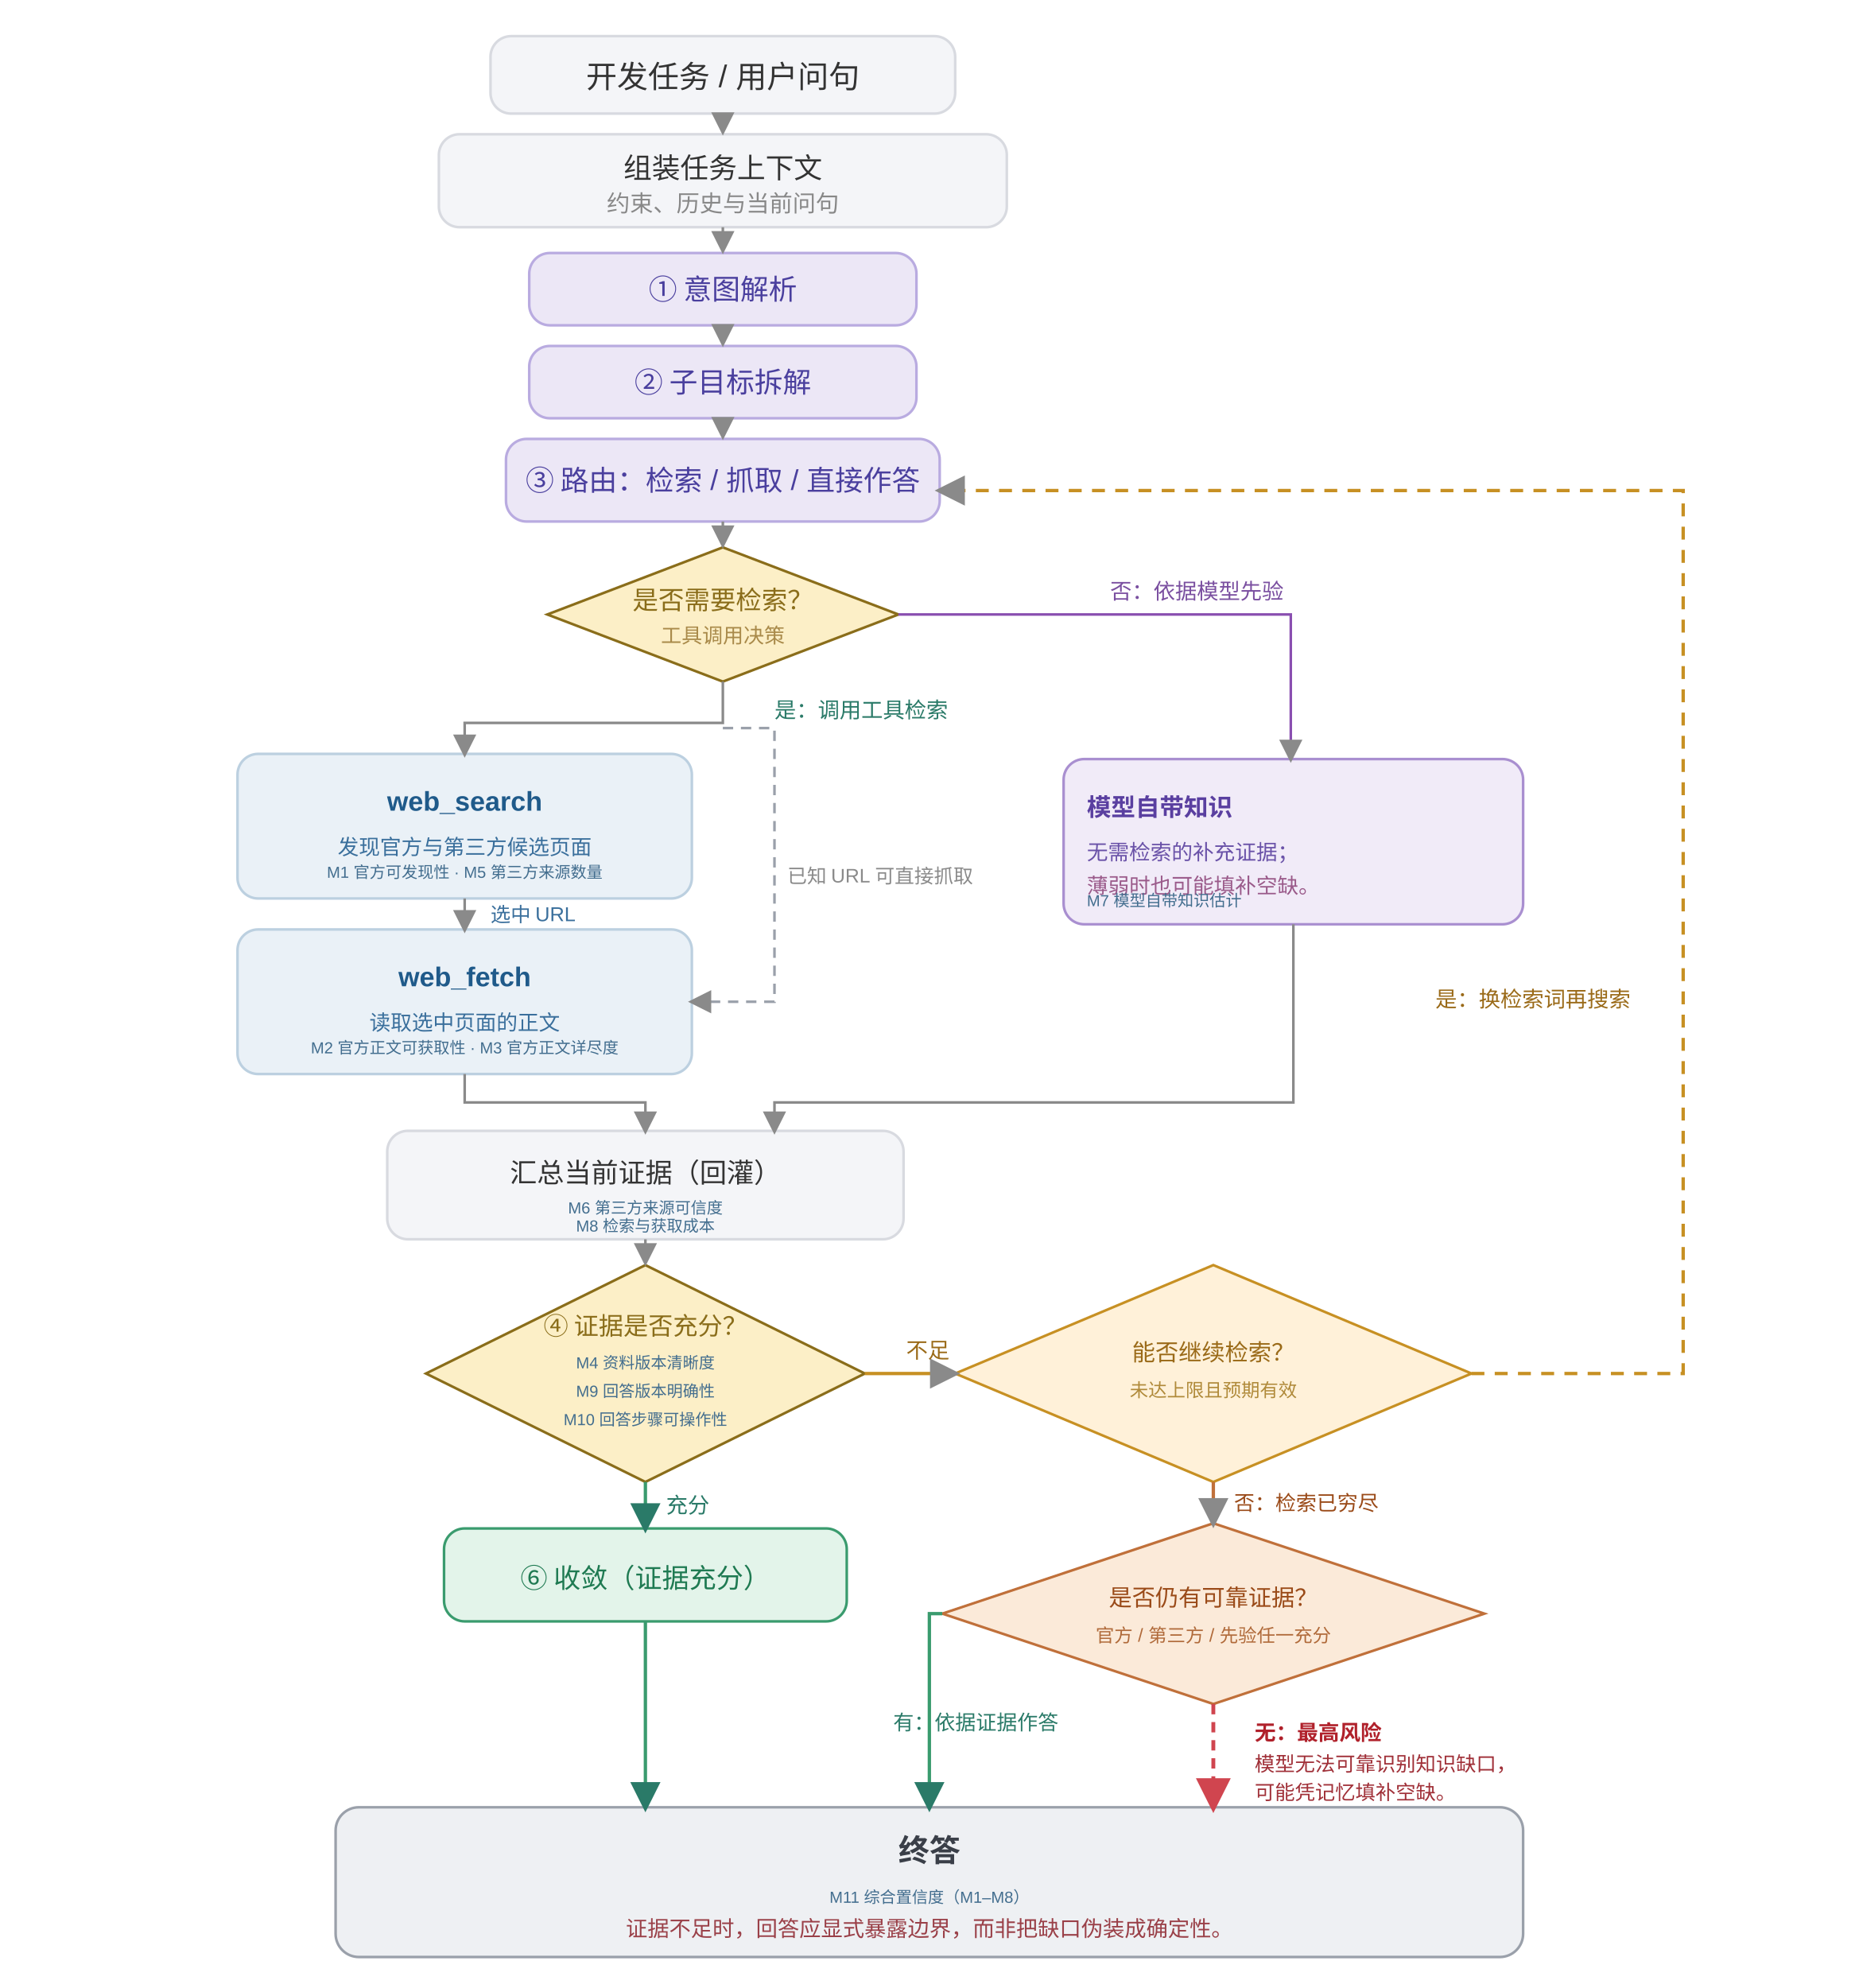
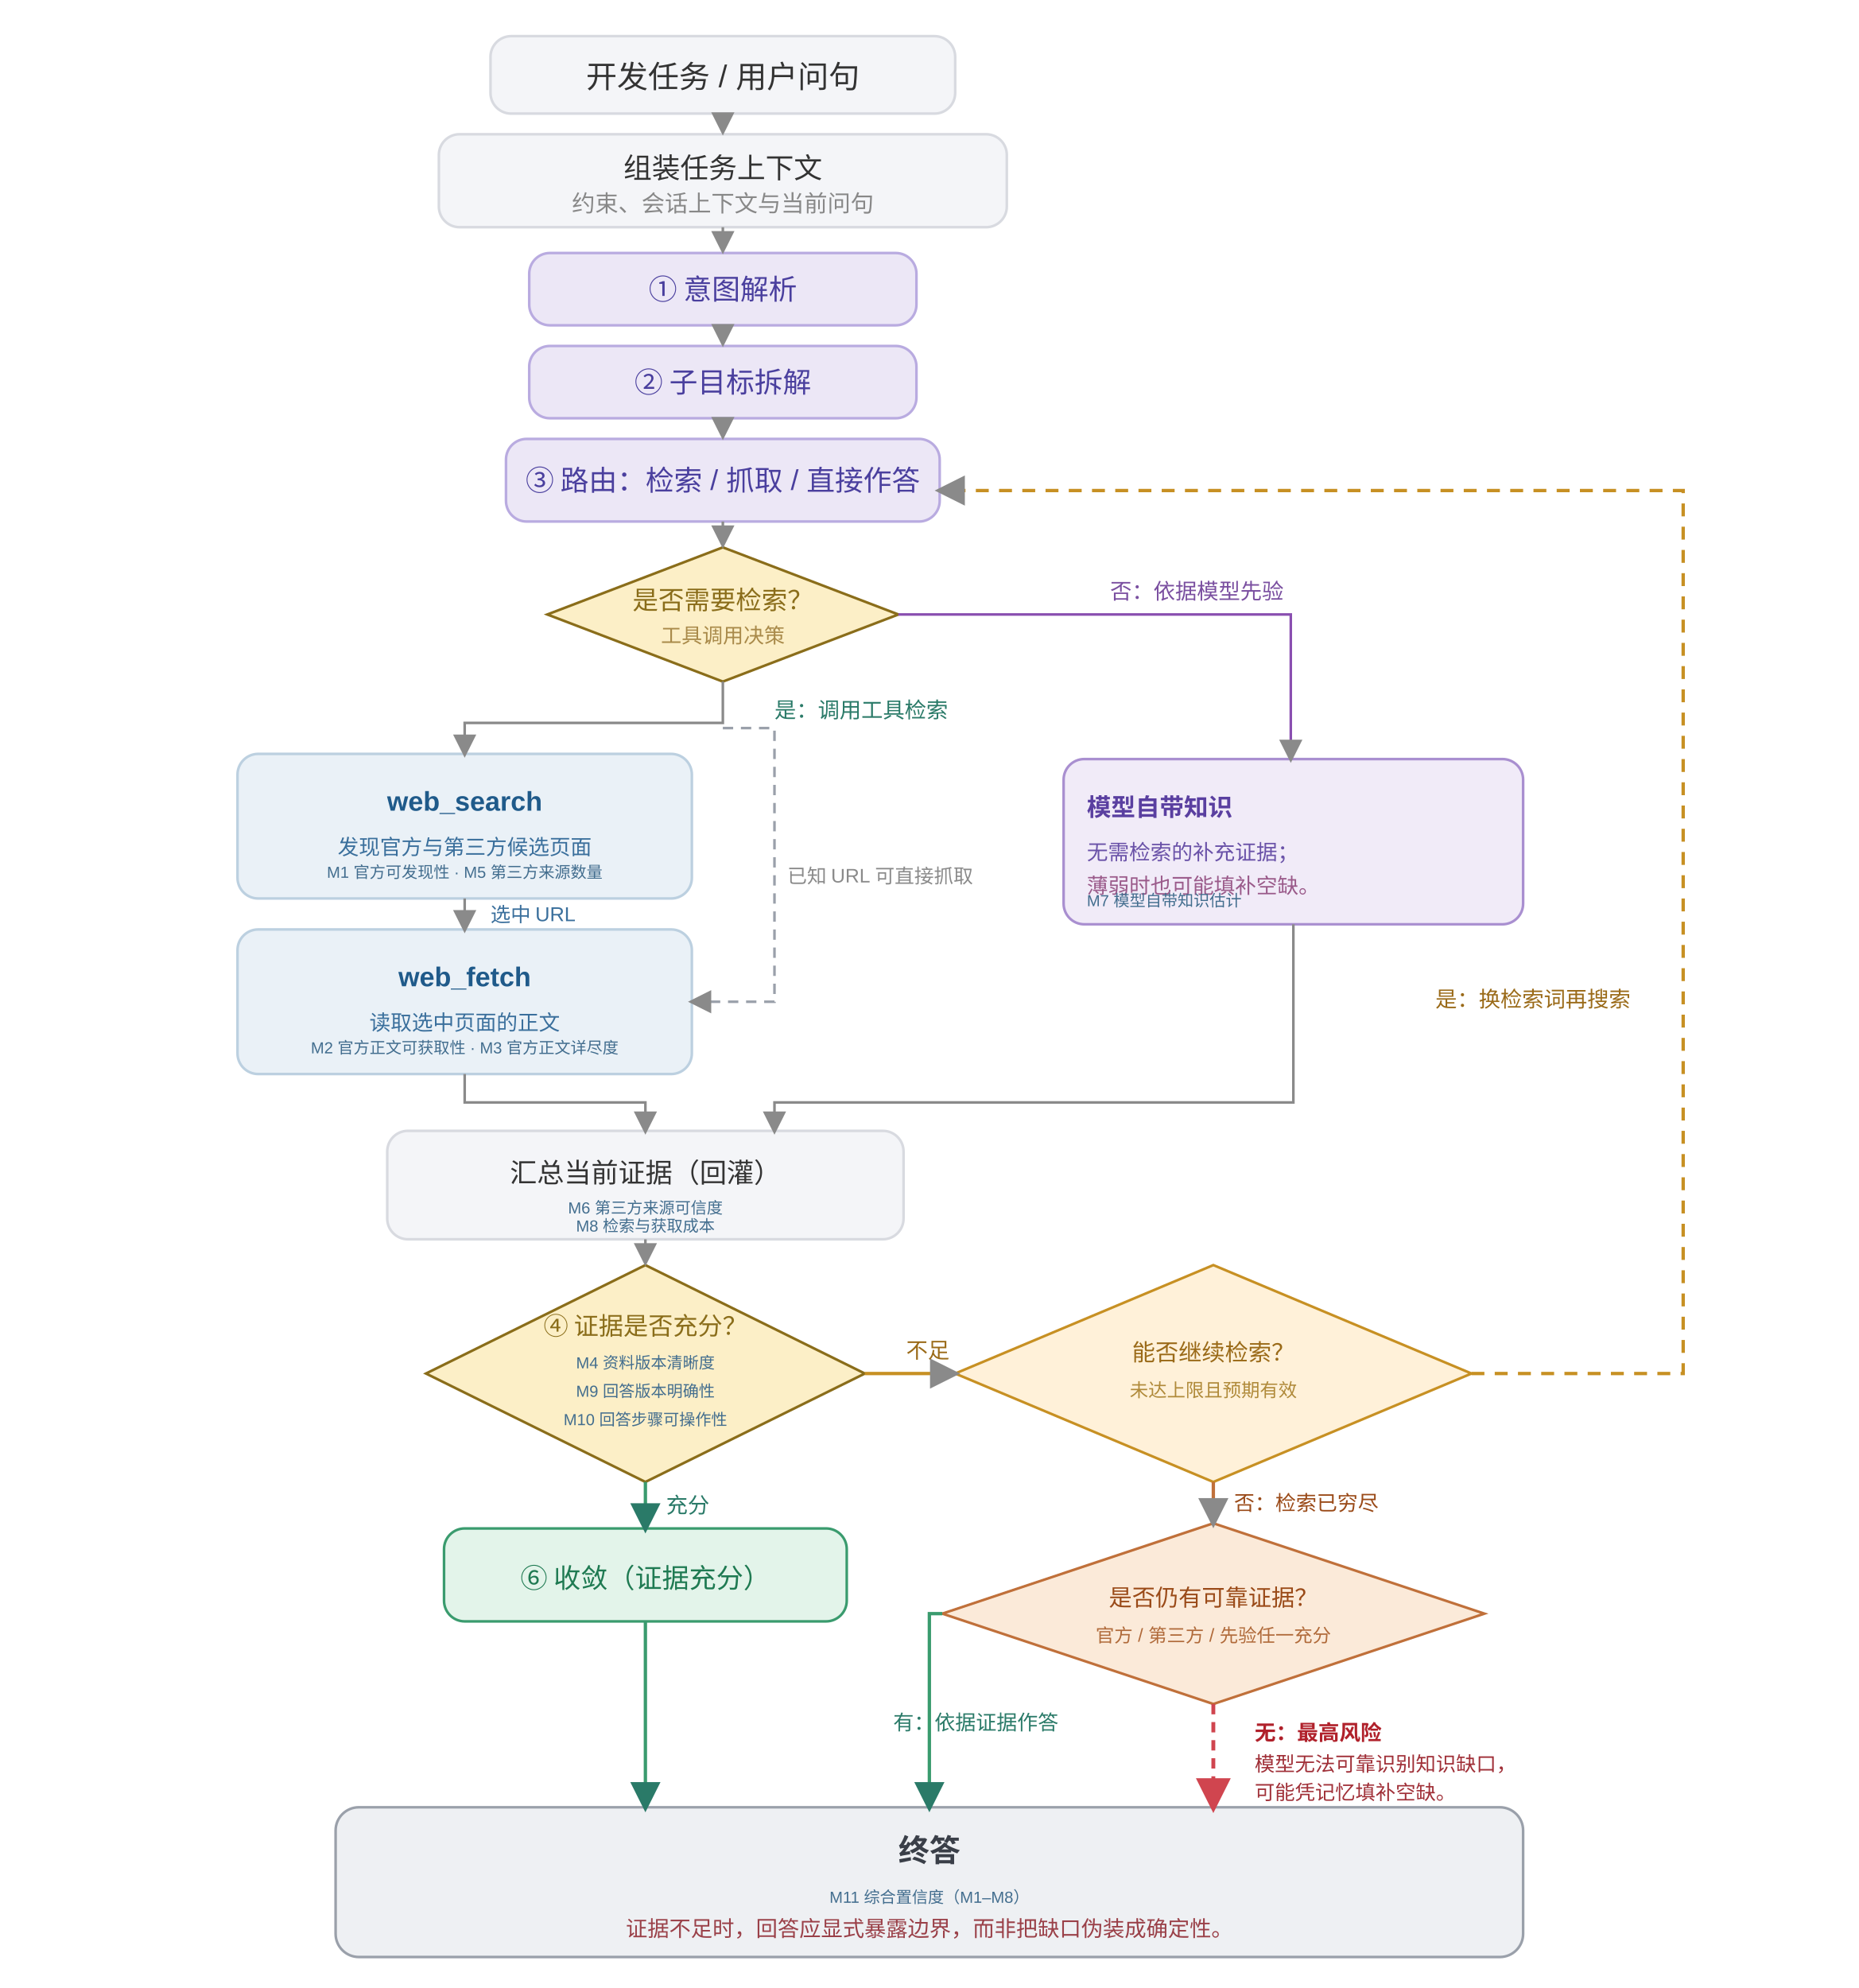
<svg xmlns="http://www.w3.org/2000/svg" viewBox="0 0 720 770" role="img" aria-label="Agent 面向技术知识生态形成答案的证据循环">
  <defs>
    <marker id="arrow" markerWidth="9" markerHeight="9" refX="7.5" refY="4.5" orient="auto">
      <path d="M0,0 L9,4.5 L0,9 z" fill="#8a8a8a" />
    </marker>
    <marker id="green-arrow" markerWidth="9" markerHeight="9" refX="7.5" refY="4.5" orient="auto">
      <path d="M0,0 L9,4.5 L0,9 z" fill="#2a7a68" />
    </marker>
    <marker id="red-arrow" markerWidth="9" markerHeight="9" refX="7.5" refY="4.5" orient="auto">
      <path d="M0,0 L9,4.5 L0,9 z" fill="#D0454F" />
    </marker>
  </defs>
  <g font-family="Arial, 'Noto Sans CJK SC', sans-serif">
    <rect x="190" y="14" width="180" height="30" rx="8" fill="#f4f5f8" stroke="#d8dae0" />
    <text x="280" y="34" text-anchor="middle" font-size="12" fill="#333">开发任务 / 用户问句</text>
    <rect x="170" y="52" width="220" height="36" rx="8" fill="#f4f5f8" stroke="#d8dae0" />
    <text x="280" y="69" text-anchor="middle" font-size="11" fill="#333">组装任务上下文</text>
-     <text x="280" y="82" text-anchor="middle" font-size="9" fill="#888">约束、历史与当前问句</text>
+     <text x="280" y="82" text-anchor="middle" font-size="9" fill="#888">约束、会话上下文与当前问句</text>
    <rect x="205" y="98" width="150" height="28" rx="8" fill="#ECE7F6" stroke="#b9abe0" />
    <text x="280" y="116" text-anchor="middle" font-size="11" fill="#4a3f9e">① 意图解析</text>
    <rect x="205" y="134" width="150" height="28" rx="8" fill="#ECE7F6" stroke="#b9abe0" />
    <text x="280" y="152" text-anchor="middle" font-size="11" fill="#4a3f9e">② 子目标拆解</text>
    <rect x="196" y="170" width="168" height="32" rx="8" fill="#ECE7F6" stroke="#b9abe0" />
    <text x="280" y="190" text-anchor="middle" font-size="11" fill="#4a3f9e">③ 路由：检索 / 抓取 / 直接作答</text>
    <polygon points="280,212 348,238 280,264 212,238" fill="#FCEFC7" stroke="#8a6d1a" />
    <text x="280" y="236" text-anchor="middle" font-size="10" fill="#8a6d1a">是否需要检索？</text>
    <text x="280" y="249" text-anchor="middle" font-size="8" fill="#a98a4a">工具调用决策</text>
    <rect x="92" y="292" width="176" height="56" rx="8" fill="#eaf1f7" stroke="#bcd0e0" />
    <text x="180" y="314" text-anchor="middle" font-size="10.5" font-weight="700" fill="#1f5a8a">web_search</text>
    <text x="180" y="331" text-anchor="middle" font-size="8.2" fill="#3a6f9c">发现官方与第三方候选页面</text>
    <text x="180" y="340" text-anchor="middle" font-size="6.2" fill="#426d8e">M1 官方可发现性 · M5 第三方来源数量</text>
    <rect x="92" y="360" width="176" height="56" rx="8" fill="#eaf1f7" stroke="#bcd0e0" />
    <text x="180" y="382" text-anchor="middle" font-size="10.5" font-weight="700" fill="#1f5a8a">web_fetch</text>
    <text x="180" y="399" text-anchor="middle" font-size="8.2" fill="#3a6f9c">读取选中页面的正文</text>
    <text x="180" y="408" text-anchor="middle" font-size="6.2" fill="#426d8e">M2 官方正文可获取性 · M3 官方正文详尽度</text>
    <rect x="412" y="294" width="178" height="64" rx="8" fill="#F1EBF8" stroke="#a98fd0" />
    <text x="421" y="316" font-size="9.4" font-weight="700" fill="#5a3fa0">模型自带知识</text>
    <text x="421" y="333" font-size="8.2" fill="#6a52a8">无需检索的补充证据；</text>
    <text x="421" y="346" font-size="8.2" fill="#9a5a8a">薄弱时也可能填补空缺。</text>
    <text x="421" y="351" font-size="6.2" fill="#426d8e">M7 模型自带知识估计</text>
    <rect x="150" y="438" width="200" height="42" rx="8" fill="#f4f5f8" stroke="#d8dae0" />
    <text x="250" y="458" text-anchor="middle" font-size="10.5" fill="#333">汇总当前证据（回灌）</text>
    <text x="250" y="470" text-anchor="middle" font-size="6.2" fill="#426d8e">M6 第三方来源可信度</text>
    <text x="250" y="477" text-anchor="middle" font-size="6.2" fill="#426d8e">M8 检索与获取成本</text>
    <polygon points="250,490 335,532 250,574 165,532" fill="#FCEFC7" stroke="#8a6d1a" />
    <text x="250" y="517" text-anchor="middle" font-size="9.6" fill="#8a6d1a">④ 证据是否充分？</text>
    <text x="250" y="530" text-anchor="middle" font-size="6.2" fill="#426d8e">M4 资料版本清晰度</text>
    <text x="250" y="541" text-anchor="middle" font-size="6.2" fill="#426d8e">M9 回答版本明确性</text>
    <text x="250" y="552" text-anchor="middle" font-size="6.2" fill="#426d8e">M10 回答步骤可操作性</text>
    <rect x="172" y="592" width="156" height="36" rx="8" fill="#E3F4EA" stroke="#3a9b6e" />
    <text x="250" y="615" text-anchor="middle" font-size="10.5" fill="#1f7a52">⑥ 收敛（证据充分）</text>
    <polygon points="470,490 570,532 470,574 370,532" fill="#FFF1D9" stroke="#c79023" />
    <text x="470" y="527" text-anchor="middle" font-size="9" fill="#9a6a18">能否继续检索？</text>
    <text x="470" y="541" text-anchor="middle" font-size="7.2" fill="#b08a3a">未达上限且预期有效</text>
    <polygon points="470,590 575,625 470,660 365,625" fill="#FBEAD9" stroke="#c0703a" />
    <text x="470" y="622" text-anchor="middle" font-size="9" fill="#9a4a18">是否仍有可靠证据？</text>
    <text x="470" y="636" text-anchor="middle" font-size="7.2" fill="#b06a3a">官方 / 第三方 / 先验任一充分</text>
    <rect x="130" y="700" width="460" height="58" rx="9" fill="#eef0f3" stroke="#9aa0aa" />
    <text x="360" y="721" text-anchor="middle" font-size="12" font-weight="700" fill="#3a3f48">终答</text>
    <text x="360" y="737" text-anchor="middle" font-size="6.2" fill="#426d8e">M11 综合置信度（M1–M8）</text>
    <text x="360" y="750" text-anchor="middle" font-size="8.4" fill="#9a4048">证据不足时，回答应显式暴露边界，而非把缺口伪装成确定性。</text>
    <g fill="none" stroke="#8a8a8a" marker-end="url(#arrow)">
      <path d="M280,44 V51" />
      <path d="M280,88 V97" />
      <path d="M280,126 V133" />
      <path d="M280,162 V169" />
      <path d="M280,202 V211" />
      <path d="M280,264 V280 H180 V292" />
      <path d="M180,348 V360" />
      <path d="M180,416 V427 H250 V438" />
      <path d="M501,358 V427 H300 V438" />
      <path d="M250,480 V489" />
    </g>
    <path d="M348,238 H500 V294" fill="none" stroke="#8a4fb0" marker-end="url(#arrow)" />
    <text x="430" y="232" font-size="8.4" fill="#7a4fa0">否：依据模型先验</text>
    <text x="300" y="278" font-size="8.4" fill="#2a7a68">是：调用工具检索</text>
    <text x="190" y="357" font-size="7.8" fill="#3a6f9c">选中 URL</text>
    <path d="M250,574 V592" fill="none" stroke="#3a9b6e" stroke-width="1.3" marker-end="url(#green-arrow)" />
    <text x="258" y="586" font-size="8.4" fill="#2a7a68">充分</text>
    <path d="M250,628 V700" fill="none" stroke="#3a9b6e" stroke-width="1.3" marker-end="url(#green-arrow)" />
    <path d="M335,532 H370" fill="none" stroke="#c79023" stroke-width="1.3" marker-end="url(#arrow)" />
    <text x="351" y="526" font-size="8.4" fill="#9a6a18">不足</text>
    <path d="M570,532 H652 V190 H364" fill="none" stroke="#c79023" stroke-width="1.3" stroke-dasharray="5,4" marker-end="url(#arrow)" />
    <text x="556" y="390" font-size="8.4" fill="#9a6a18">是：换检索词再搜索</text>
    <path d="M470,574 V590" fill="none" stroke="#c0703a" stroke-width="1.3" marker-end="url(#arrow)" />
    <text x="478" y="585" font-size="8" fill="#9a4a18">否：检索已穷尽</text>
    <path d="M365,625 H360 V700" fill="none" stroke="#3a9b6e" stroke-width="1.3" marker-end="url(#green-arrow)" />
    <text x="346" y="670" font-size="8" fill="#2a7a68">有：依据证据作答</text>
    <path d="M470,660 V700" fill="none" stroke="#D0454F" stroke-width="1.5" stroke-dasharray="4,3" marker-end="url(#red-arrow)" />
    <text x="486" y="674" font-size="8.2" font-weight="700" fill="#B0212B">无：最高风险</text>
    <text x="486" y="686" font-size="7.8" fill="#A03038">模型无法可靠识别知识缺口，</text>
    <text x="486" y="697" font-size="7.8" fill="#A03038">可能凭记忆填补空缺。</text>
    <path d="M280,282 H300 V388 H268" fill="none" stroke="#9aa0aa" stroke-width="1" stroke-dasharray="4,3" marker-end="url(#arrow)" />
    <text x="305" y="342" font-size="7.6" fill="#8a8a8a">已知 URL 可直接抓取</text>
  </g>
</svg>
